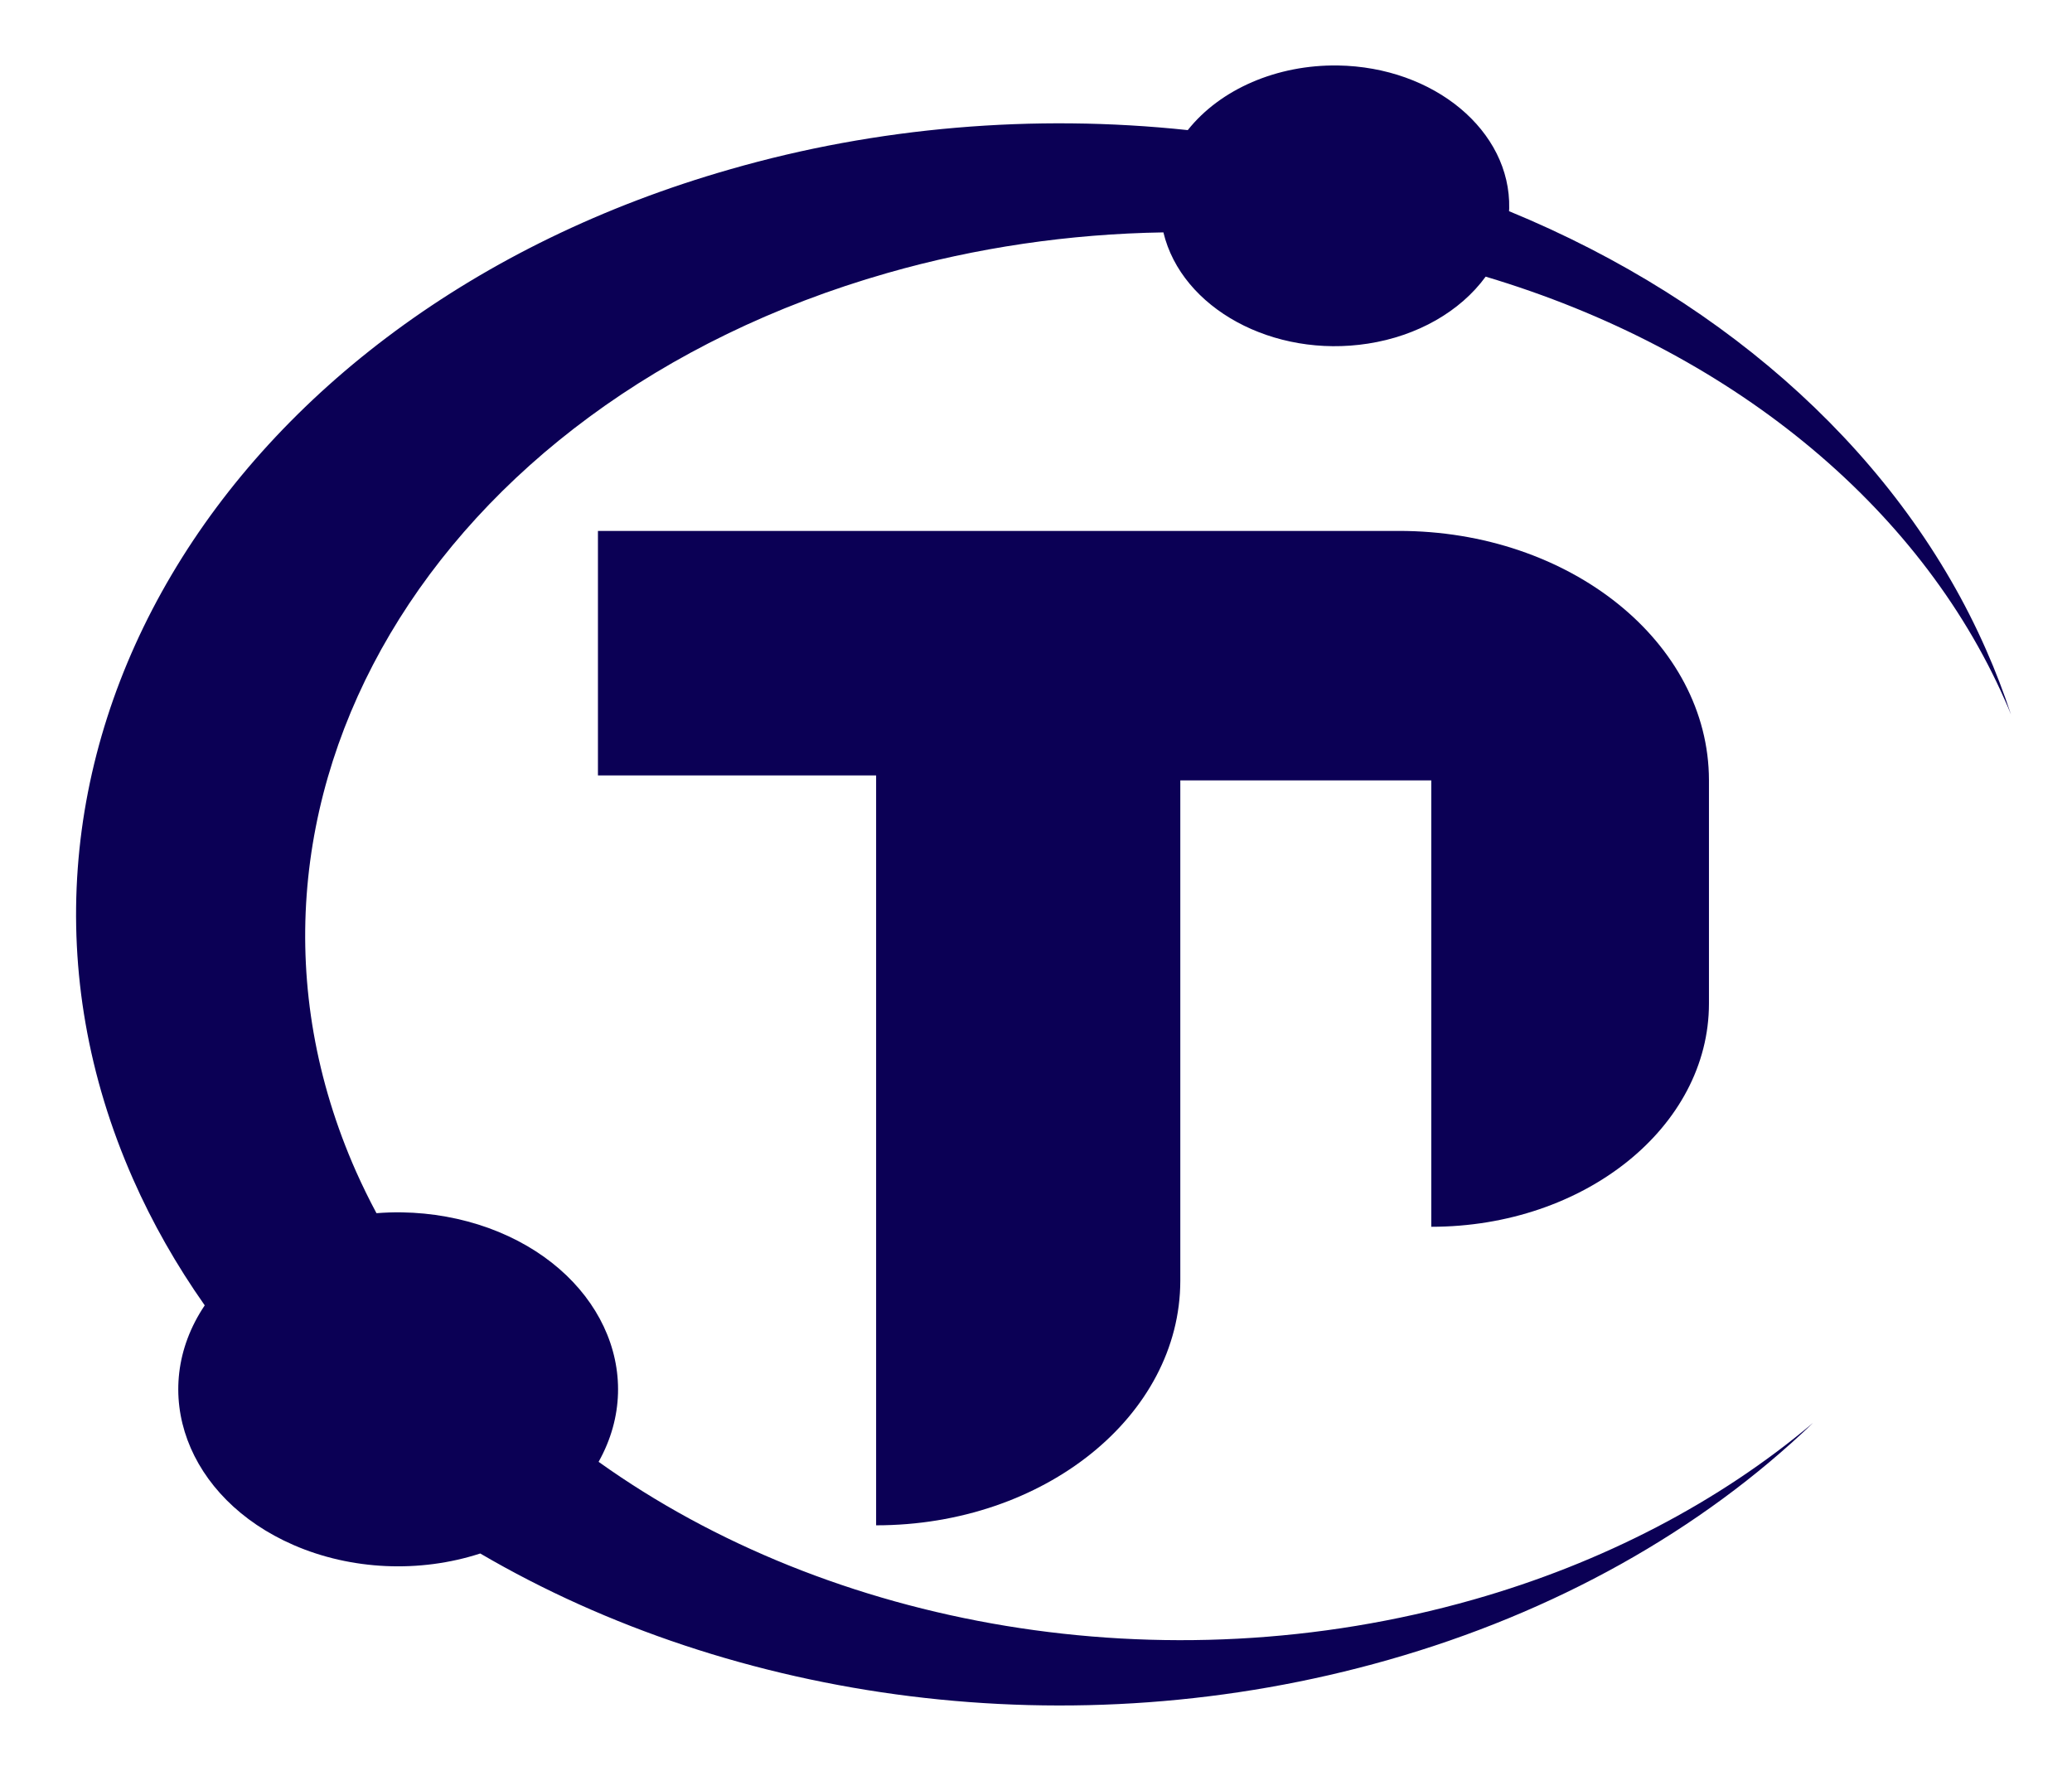
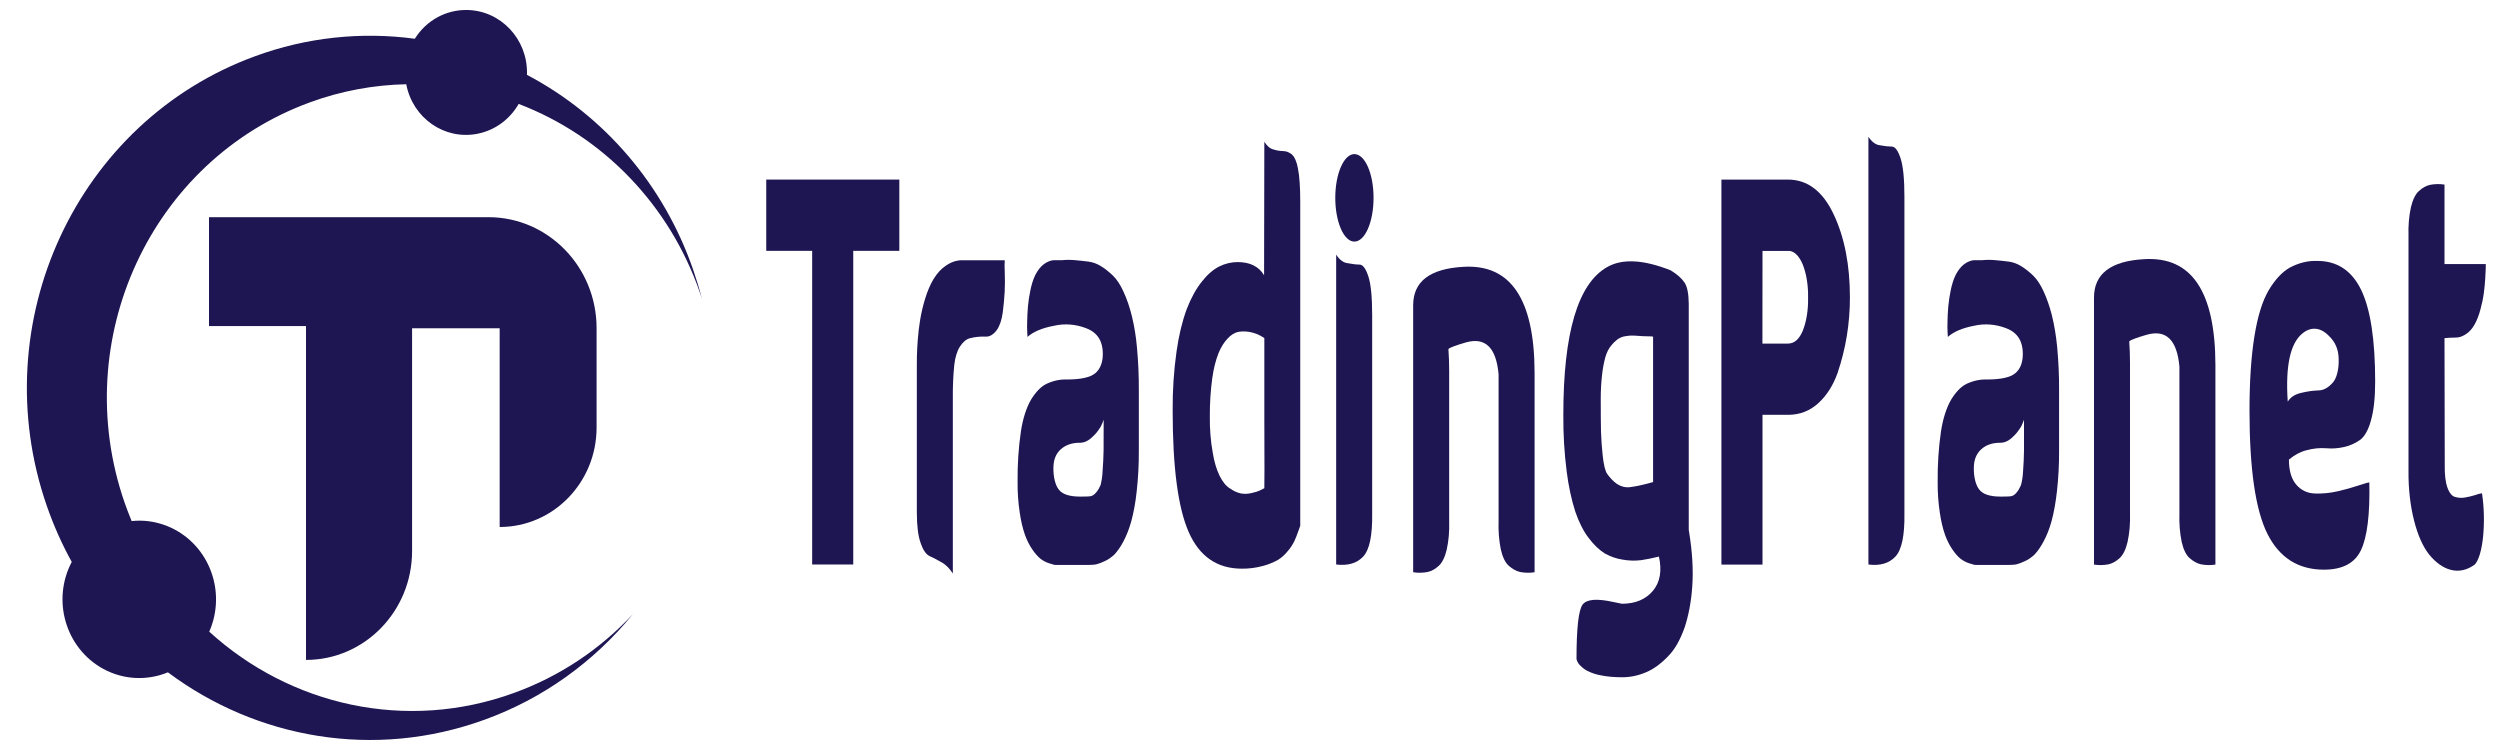
- <svg xmlns="http://www.w3.org/2000/svg" version="1.1" id="Layer_1" width="117" height="100" viewBox="0 0 1249.9 1030.5" style="enable-background:new 0 0 1249.9 1030.5;" xml:space="preserve">
+ <svg xmlns="http://www.w3.org/2000/svg" version="1.1" id="Layer_1" x="0px" y="0px" width="200" height="60" viewBox="0 0 3000 900" style="enable-background:new 0 0 3000 900;" xml:space="preserve">
  <style type="text/css">
- 	.st0{fill:#0B0055;}
+ 	.st0{fill:#1D1652;}
</style>
-   <path class="st0" d="M843.7,301.4h-483v147.5h167.8v452.4l0,0c101.3,0,183.4-66.1,183.5-147.5V451.9h151.4v269.3l0,0  c92.5,0,167.5-60.3,167.5-134.7l0,0V451.8l0,0C1030.8,368.7,947,301.3,843.7,301.4z" />
-   <path class="st0" d="M535.3,145.8c53.5-15.3,109.7-23.6,166.5-24.5c11,45.9,66.3,76,123.4,67.1c29.8-4.6,55.7-19.4,71-40.4  c146.4,43.7,261.2,137.3,313.3,255.7c1.3,2.8,2.5,5.7,3.6,8.5c-4.3-13.1-9.3-26.2-15.1-39.3c-50.4-114.5-153.3-209.1-287.7-264.4  c0-0.6,0.1-1.2,0.1-1.7c1-46.8-45.3-85.3-103.4-86.2c-36.6-0.5-70.8,14.2-90.5,39c-93-9.9-187.6-1.8-275.9,23.6  c-308.7,88.2-470,361-360.3,609.3c11.6,26.3,26.1,51.8,43.2,76.1c-34.8,51.8-10.8,116.6,53.6,144.6c34.7,15.1,76,17,112.6,5.1  c153,89.5,356.4,118.8,548.1,64.1c99.7-28.4,188.1-77.7,255.9-142.9c-56.9,48-127.1,84.5-204.8,106.6  C701,999.6,500.4,962.6,361.1,863c30.1-53.7,0.3-116.9-66.5-141.1c-16.4-5.9-34.1-9.1-52-9.4c-5.2-0.1-10.4,0.1-15.5,0.5  c-4.4-8.2-8.5-16.6-12.3-25.1C117,467.1,260.6,224.3,535.3,145.8z" />
+   <path class="st0" d="M586,260.6H250.8v130.7h116.4v400.6l0,0c70.3,0,127.3-58.5,127.3-130.7V393.9h105.1v238.5l0,0  c64.2,0,116.3-53.4,116.3-119.3l0,0V393.8l0,0C715.9,320.2,657.7,260.6,586,260.6z" />
+   <path class="st0" d="M372,122.8c37.1-13.6,76.1-20.9,115.5-21.7c7.7,40.7,46,67.3,85.6,59.4c20.7-4.1,38.6-17.1,49.3-35.8  C724,163.4,803.7,246.4,839.9,351.2c0.9,2.5,1.7,5,2.5,7.6c-3-11.6-6.5-23.2-10.5-34.8C797,222.6,725.5,138.8,632.3,89.8  c0-0.5,0.1-1,0.1-1.5c0.7-41.4-31.4-75.6-71.8-76.3c-25.4-0.5-49.2,12.6-62.8,34.5c-64.5-8.7-130.2-1.6-191.5,20.9  C92,145.5-20,387.1,56.1,606.9c8.1,23.3,18.1,45.9,30,67.4c-24.2,45.9-7.5,103.2,37.2,128c24.1,13.4,52.7,15,78.2,4.5  c106.2,79.3,247.4,105.2,380.4,56.7c69.2-25.1,130.5-68.8,177.6-126.6c-39.5,42.5-88.2,74.8-142.1,94.4  C487,879,347.7,846.1,251.1,758c20.9-47.6,0.2-103.5-46.2-124.9c-11.4-5.2-23.6-8.1-36.1-8.3c-3.6-0.1-7.2,0.1-10.8,0.5  c-3-7.3-5.9-14.7-8.5-22.2C81.7,407.4,181.3,192.4,372,122.8z" />
+   <path class="st0" d="M919.5,301v-85.5h159.7V301h-55.3v376.4h-49.3V301H919.5z" />
+   <path class="st0" d="M1205.7,312.2c-0.3,4.7-0.3,9.4,0,14c0.3,8,0.3,16-0.1,24c-0.5,8.4-1.2,16.6-2.3,24.7  c-1.1,8.8-3.7,16.3-7.1,21.1c-4.1,5.6-8.9,8.4-13.7,7.9c-6.3-0.2-12.5,0.4-18.7,2c-4.2,1.1-8.3,4.5-11.8,9.9  c-3.5,5.2-5.9,13.2-6.9,22.4c-1.3,13-1.8,26.2-1.7,39.5v210.5c-4.2-6.4-8.8-11-13.7-13.5c-5.7-3.3-10.5-5.8-14.4-7.5  c-4.2-2.1-7.9-7.6-10.5-15.5c-3.1-8.5-4.6-20.9-4.6-37.2V438c0-2.5,0-6.1,0.1-10.9c0.2-6.4,0.5-12.8,1-19.1  c0.6-8.3,1.6-16.5,2.9-24.4c1.5-9,3.6-17.5,6-25.3c2.7-8.8,6-16.6,9.8-23c4.5-7.4,9.5-12.9,14.9-16.4c6.6-4.6,13.4-6.8,20.3-6.6  h50.5V312.2z" />
+   <path class="st0" d="M1233,404.3c0-1.8-0.1-3.5-0.3-5.3c-0.2-4.3-0.3-8.5-0.1-12.8c0.1-6.1,0.4-12.1,0.9-18.1  c0.6-6.7,1.6-13.2,2.9-19.4c1.4-7,3.3-13.2,5.8-18.4c2.9-5.7,6.2-10,9.8-12.8c4.7-3.7,9.6-5.5,14.6-5.3h8.1c5-0.5,10.1-0.5,15.4,0  c5.3,0.5,10.6,1,15.8,1.7c5.2,0.6,10.4,2.5,15.4,5.6c4.9,3,9.6,6.8,14.3,11.3c4.6,4.5,8.8,10.9,12.4,18.8  c8.4,17.8,14,41.2,16.3,66.8c1.6,17.1,2.4,34.5,2.3,52v72.4c0.1,16.5-0.8,33-2.6,49c-1.3,12.6-3.5,24.7-6.5,35.9  c-2.6,9.3-5.9,17.5-9.6,24.4c-3.3,6.2-6.9,11.4-10.8,15.5c-3.8,3.5-7.7,6.2-11.7,7.9c-3.4,1.7-6.8,2.9-10.2,3.8  c-2.4,0.4-5.2,0.6-8.5,0.6h-39.7c-0.6,0-1.4,0-2.6-0.3s-3.3-0.9-6.5-2c-3.1-1.1-6.1-2.7-9.1-4.9c-3.4-2.8-6.6-6.4-9.7-10.9  c-3.4-4.8-6.5-10.8-9.1-17.8c-2.8-8-4.9-17-6.3-26.7c-1.8-11.8-2.7-24.3-2.6-36.8c-0.2-20.7,1.1-41.3,4-60.9  c2.3-15.3,6.6-28.6,12.2-38.1c5.5-9,11.7-15.5,18.3-18.8c8.1-3.8,16.3-5.6,24.5-5.3c16.7,0,28.1-2.5,34.2-7.5  c6-5.1,9.1-12.9,9.1-23.4c0-14.9-6.3-25-18.9-30.2c-13.2-5.3-26.7-6.4-40.1-3.3C1250.2,393.7,1239.8,398.2,1233,404.3z   M1324.4,503.7c-1,2.8-2.1,5.5-3.3,7.9c-3,5-6.2,9.1-9.7,12.2c-4.9,5-10.2,7.6-15.6,7.5c-9.4,0-17,2.6-22.9,7.9  c-5.9,5.3-8.8,12.7-8.8,22.4c-0.2,10.6,2.3,20.6,6.3,25.7c4.2,5.7,12.7,8.6,25.4,8.6c5.2,0,9.2,0,12-0.3c2.7-0.2,5.4-1.9,7.8-4.9  c1.9-2.2,3.6-5.1,5.1-8.6c1.3-5.1,2.2-10.9,2.4-16.8c0.7-8.1,1-16.4,1.2-24.7C1324.4,532.7,1324.4,520.4,1324.4,503.7L1324.4,503.7z  " />
+   <path class="st0" d="M1517.2,170.1c3.2,5.1,6.9,8.3,10.8,9.2c3.9,1.3,7.9,1.9,11.8,2c3.5,0,6.9,1.3,10.2,3.8c3.5,3,6.3,9.4,7.6,17.4  c1.8,9.2,2.7,22.6,2.7,40.1v388.3c-0.2,0.5-1.1,3-2.7,7.5c-1.4,4-2.9,7.8-4.5,11.3c-2.3,4.4-4.8,8.2-7.5,11.3  c-3.8,4.7-7.9,8.4-12.1,10.9c-5.9,3.2-11.9,5.7-17.9,7.2c-8.4,2.3-16.9,3.4-25.4,3.3c-29.6,0-50.8-14.6-63.7-43.8  c-12.9-29.2-19.3-77.8-19.3-145.8c-0.2-24,1.4-47.9,4.6-70.7c2.6-18.7,6.7-36,12.2-51c5.1-13.2,11.2-24.4,18-32.9  c6.6-8.5,13.7-14.7,21-18.4c7.3-3.6,14.7-5.3,22.2-5.3c14.8,0,25.4,5.3,31.7,15.8L1517.2,170.1z M1517.2,499.1v-93.4  c-2.7-1.9-5.5-3.4-8.3-4.6c-3.7-1.5-7.4-2.5-11.1-3c-4.2-0.6-8.4-0.5-12.5,0.3c-4.2,1.1-8.4,3.7-12.2,7.9  c-4.1,4.2-7.8,10.1-10.9,17.5c-3.4,8.7-6,19-7.5,30.2c-2,14.8-3,30.2-2.9,45.7c-0.2,14.9,1,29.7,3.5,43.5  c3.4,21.4,11.2,37.5,20.9,43.1c4.3,3,8.7,5,13.2,5.9c4.3,0.7,8.6,0.4,12.8-0.6c4.6-1.1,7.8-2.1,9.6-3c1.8-0.9,3.5-1.7,5.1-2.6h0.3  C1517.4,585.9,1517.4,557,1517.2,499.1z" />
+   <path class="st0" d="M1609,274.4c-8.9-20.5-8.9-53.7,0.1-74.2s23.5-20.3,32.5,0.2c8.9,20.5,8.9,53.7-0.1,74.2  c-4.3,9.8-10.1,15.3-16.2,15.3C1619.2,290,1613.3,284.4,1609,274.4z M1646.6,378c0-21.5-1.5-37-4.6-46.4  c-3.1-9.4-6.6-14.1-10.5-14.1c-3.9,0-8.7-0.6-14.4-1.7c-4.9-0.5-9.6-4-13.7-10.2v371.8c14,1.7,24.8-1.4,32.4-9.5  c7.6-8.1,11.2-25.3,10.8-51.7V378z" />
+   <path class="st0" d="M1841.5,447.1v239.6c-5.8,0.9-11.5,0.8-17.3-0.3c-4.7-1-9.3-3.6-13.7-7.5c-4.1-3.6-7.5-10.5-9.5-19.5  c-2.2-10.6-3.1-22.3-2.7-33.9V449.1c-2.9-32-15.9-44.8-39.2-38.2c-12.1,3.5-19.1,6.1-21,7.9c0.6,8.7,0.9,17.6,0.9,26.4v180.3  c0.4,11.7-0.6,23.4-2.9,33.9c-2.1,8.9-5.4,15.8-9.5,19.5c-4.3,4-8.9,6.5-13.5,7.5c-5.8,1.1-11.5,1.2-17.3,0.3V366.3  c0-28.5,20.1-43.9,60.2-46.1C1812.8,316.7,1841.3,359,1841.5,447.1z" />
+   <path class="st0" d="M1969.3,672.2c-7.3,0.9-14.5,0.7-21.8-0.6c-7.3-1-14.6-3.5-21.8-7.5c-6.7-4.2-13.2-10.4-19.2-18.4  c-6.2-8-11.7-18.7-16.1-31.6c-4.7-14.6-8.2-31-10.4-48.4c-2.8-22-4.2-44.9-4-67.9c0-98.3,17.5-157.3,52.4-177.2  c18.1-10.5,43.5-9.2,76.4,3.8c7.9,4.8,13.4,9.8,16.7,14.8c3.3,5,4.9,13.5,5,25.4v271.8c0.2,0.3,0.3,0.8,0.3,1.3  c4.1,25,5.3,47,3.9,66.1c-1.2,17.9-4.4,34.9-9.2,49.3c-5.2,14.7-11.8,26.3-19.3,33.9c-8.4,8.9-17.2,15.5-26.2,19.4  c-9.8,4.3-19.8,6.4-29.8,6.3c-9.6,0-18-0.8-25.2-2.3c-5.4-0.9-10.8-2.7-16.1-5.3c-3-1.5-5.9-3.7-8.7-6.6c-1.4-1.2-2.7-3-3.7-5.3  c-0.2-0.8-0.4-1.6-0.7-2.3c0-37.3,2.5-59.1,7.4-65.5c4.9-6.4,17.3-7.4,37.3-2.9l9.8,2c16.1,0,28.5-5.2,37.2-15.5  c8.6-10.3,11-24,7.2-41.1C1982.6,669.9,1975.5,671.3,1969.3,672.2z M1982.1,403.7c-2.5,0-6-0.1-10.7-0.3c-4.6-0.2-8.2-0.5-10.8-0.7  c-3.3-0.2-6.6,0.1-9.9,0.7c-3.3,0.4-6.5,1.7-9.7,3.8c-2.7,2.1-5.4,4.7-7.9,7.9c-2.6,3.1-4.9,7.6-6.6,13.2  c-1.7,6.3-3.1,13.2-3.9,20.4c-1.1,9.4-1.7,19.2-1.7,29c0,18.8,0.1,32.2,0.3,40.1c0.3,9.7,1,19.2,2,28.6c1.2,11.3,3,18.8,5.5,22.4  c3.4,4.7,7,8.5,10.8,11.3c5.7,4,11.8,5.4,17.7,4.3c7.1-0.9,15.9-2.9,26.5-5.9V404L1982.1,403.7z" />
+   <path class="st0" d="M2219.9,357c0,31.2-4.9,61.2-14.7,90.2c-5.2,14.9-12.9,27.1-23.1,36.5c-10.2,9.4-22.4,14.1-36.5,14.1H2115  v179.7h-49.3v-462h79.8c23.4,0,41.7,13.8,54.8,41.5C2213.4,284.6,2219.9,317.9,2219.9,357z M2114.9,412.3h30.6  c7.5,0,13.4-5,17.7-15.1c4.4-10.7,6.8-25.1,6.5-39.8c0.3-15-2.1-29.5-6.6-40.5c-4.6-10.7-11-16.4-17.6-15.8H2115L2114.9,412.3z" />
+   <path class="st0" d="M2285.3,616.2c0.4,26.3-3.2,43.6-10.8,51.7c-7.6,8.1-18.4,11.3-32.4,9.5V164.1c4.1,6.2,8.8,9.7,13.7,10.2  c5.7,1.1,10.5,1.6,14.4,1.6c3.9,0,7.4,4.7,10.5,14.1s4.6,24.9,4.6,46.4V616.2z" />
+   <path class="st0" d="M2337.4,404.3c0-1.8-0.1-3.5-0.3-5.3c-0.2-4.3-0.3-8.5-0.1-12.8c0.1-6.1,0.4-12.1,0.9-18.1  c0.6-6.7,1.6-13.2,2.9-19.4c1.4-7,3.3-13.2,5.8-18.4c2.9-5.7,6.2-10,9.8-12.8c4.7-3.7,9.6-5.5,14.5-5.3h8.1c5-0.5,10.1-0.5,15.4,0  c5.3,0.5,10.6,1,15.8,1.7c5.2,0.6,10.4,2.5,15.4,5.6c4.9,3,9.6,6.8,14.3,11.3c4.6,4.5,8.8,10.9,12.4,18.8c3.8,8.3,7.1,17.7,9.8,28  c3,12.1,5.2,25.2,6.5,38.8c1.6,17.1,2.4,34.5,2.3,52v72.4c0.1,16.5-0.8,33-2.6,49c-1.4,12.6-3.5,24.7-6.5,35.9  c-2.6,9.3-5.9,17.5-9.7,24.4c-3.3,6.2-6.9,11.4-10.8,15.5c-3.8,3.5-7.7,6.2-11.7,7.9c-3.4,1.7-6.8,2.9-10.2,3.8  c-2.4,0.4-5.2,0.6-8.5,0.6h-39.8c-0.6,0-1.5,0-2.6-0.3c-1.2-0.3-3.3-0.9-6.5-2c-3.1-1.1-6.1-2.7-9.1-4.9c-3.4-2.7-6.6-6.4-9.7-10.9  c-3.4-4.8-6.5-10.8-9.1-17.8c-2.8-8-4.9-17-6.3-26.7c-1.8-11.8-2.7-24.3-2.6-36.8c-0.2-20.7,1.1-41.3,4-60.9  c2.3-15.2,6.6-28.5,12.2-38.1c5.5-9,11.7-15.5,18.3-18.8c8.1-3.8,16.3-5.6,24.5-5.3c16.7,0,28.1-2.5,34.1-7.5  c6.1-5,9.1-12.8,9.1-23.4c0-14.9-6.3-25-18.9-30.2c-13.2-5.3-26.7-6.4-40.1-3.3C2354.6,393.7,2344.2,398.2,2337.4,404.3z   M2428.8,503.7c-1,2.8-2.1,5.5-3.3,7.9c-3,5-6.2,9.1-9.6,12.2c-4.9,5-10.2,7.6-15.6,7.5c-9.4,0-17.1,2.6-22.9,7.9  c-5.8,5.3-8.8,12.7-8.8,22.4c-0.2,10.6,2.3,20.6,6.4,25.7c4.2,5.7,12.7,8.6,25.4,8.6c5.2,0,9.2,0,12-0.3c2.7-0.2,5.4-1.8,7.8-4.9  c1.8-2.2,3.5-5.1,5-8.6c1.4-5.1,2.2-10.9,2.5-16.8c0.6-8.1,1-16.4,1.1-24.7C2428.7,532.7,2428.8,520.4,2428.8,503.7z" />
+   <path class="st0" d="M2658.5,437.9v239.6c-5.8,0.9-11.5,0.8-17.3-0.3c-4.7-1-9.3-3.6-13.7-7.5c-4.1-3.5-7.5-10.5-9.5-19.5  c-2.2-10.6-3.1-22.3-2.7-33.9V439.9c-2.9-32-15.9-44.8-39.2-38.2c-12.1,3.5-19.1,6.1-21,7.9c0.6,8.7,0.9,17.6,0.9,26.4v180.3  c0.4,11.7-0.6,23.4-2.9,33.9c-2,8.9-5.4,15.8-9.5,19.5c-4.3,4-8.9,6.5-13.5,7.5c-5.8,1.1-11.5,1.2-17.3,0.3V357.1  c0-28.5,20.1-43.9,60.2-46.1C2629.8,307.5,2658.3,349.7,2658.5,437.9z" />
+   <path class="st0" d="M2755.6,581.7c5.9,6.8,13.5,10.3,22.6,10.5c9,0.3,17.9-0.6,26.8-2.6c8.7-2,17-4.3,24.8-6.9  c7.8-2.6,12.2-3.8,13.4-3.8c0.8,38.2-2.5,65.2-9.9,81c-7.4,15.8-22.2,23.7-44.6,23.7c-30.7,0-53.3-14.3-67.7-42.8  c-14.4-28.5-21.6-77.9-21.6-148.1c0-35.2,2-64.9,5.9-89.1c3.9-24.3,9.7-42.8,17.3-55.6c7.6-12.7,16.2-21.9,25.4-27  c10.7-5.6,21.7-8.3,32.7-7.9c23.8,0,41.3,11.5,52.6,34.6c11.2,23,16.9,59.8,16.9,110.2c0,19.3-1.7,34.8-5,46.4  c-2.9,11-7.5,19.3-12.8,23.4c-6.2,4.3-12.6,7.2-19,8.6c-7.3,1.7-14.6,2.3-21.9,1.6c-7.8-0.6-15.6,0.2-23.3,2.3  c-7.3,1.7-14.5,5.5-21.5,11.3C2746.7,564.8,2749.7,574.9,2755.6,581.7z M2761.2,471.5c7.4-1.8,14.3-2.8,20.8-3  c6,0,11.8-3.1,17.2-9.2c4.7-4.9,7.6-16.1,7.2-28c0-11.4-3.9-20.9-11.8-28.3c-10.1-10.4-21.6-11.4-32-2.6  c-14.4,11.9-20.2,39.1-17.3,81.6C2748.5,476.7,2753.8,473.2,2761.2,471.5L2761.2,471.5z" />
+   <path class="st0" d="M2978.4,591.9c2.6,17.1,3,35.7,1.2,53.3c-1.9,16.2-5.2,27-9.8,32.2c-9.4,6.9-19.4,9-29.3,6.3  c-8.9-2.4-17.5-8.5-25.4-18.1c-7.5-9.4-13.7-23.3-18-40.1c-4.7-18.1-7.1-38.9-6.9-59.9v-283c-0.4-11.7,0.6-23.4,2.9-33.9  c2.1-8.9,5.4-15.7,9.5-19.4c4.3-4,8.9-6.5,13.5-7.5c5.8-1.1,11.5-1.2,17.3-0.3v95.4h49.5v4.9c-0.1,4.1-0.3,8.1-0.6,12.2  c-0.4,6-0.9,11.9-1.7,17.8c-0.9,6.6-2.3,13-3.9,18.8c-3.6,14.3-9.5,24.9-16.5,29.6c-4.6,3.4-9.3,5.1-14.1,4.9  c-4.6,0-8.8,0.3-12.7,0.7l0.3,152c-0.2,11.8,0.9,21,3.2,27.3c2.3,6.5,5.7,10.5,9.4,11.3c3.9,1.1,7.9,1.3,11.8,0.6  c3.9-0.7,8-1.6,12.1-2.9C2973,593,2975.7,592.3,2978.4,591.9z" />
</svg>
